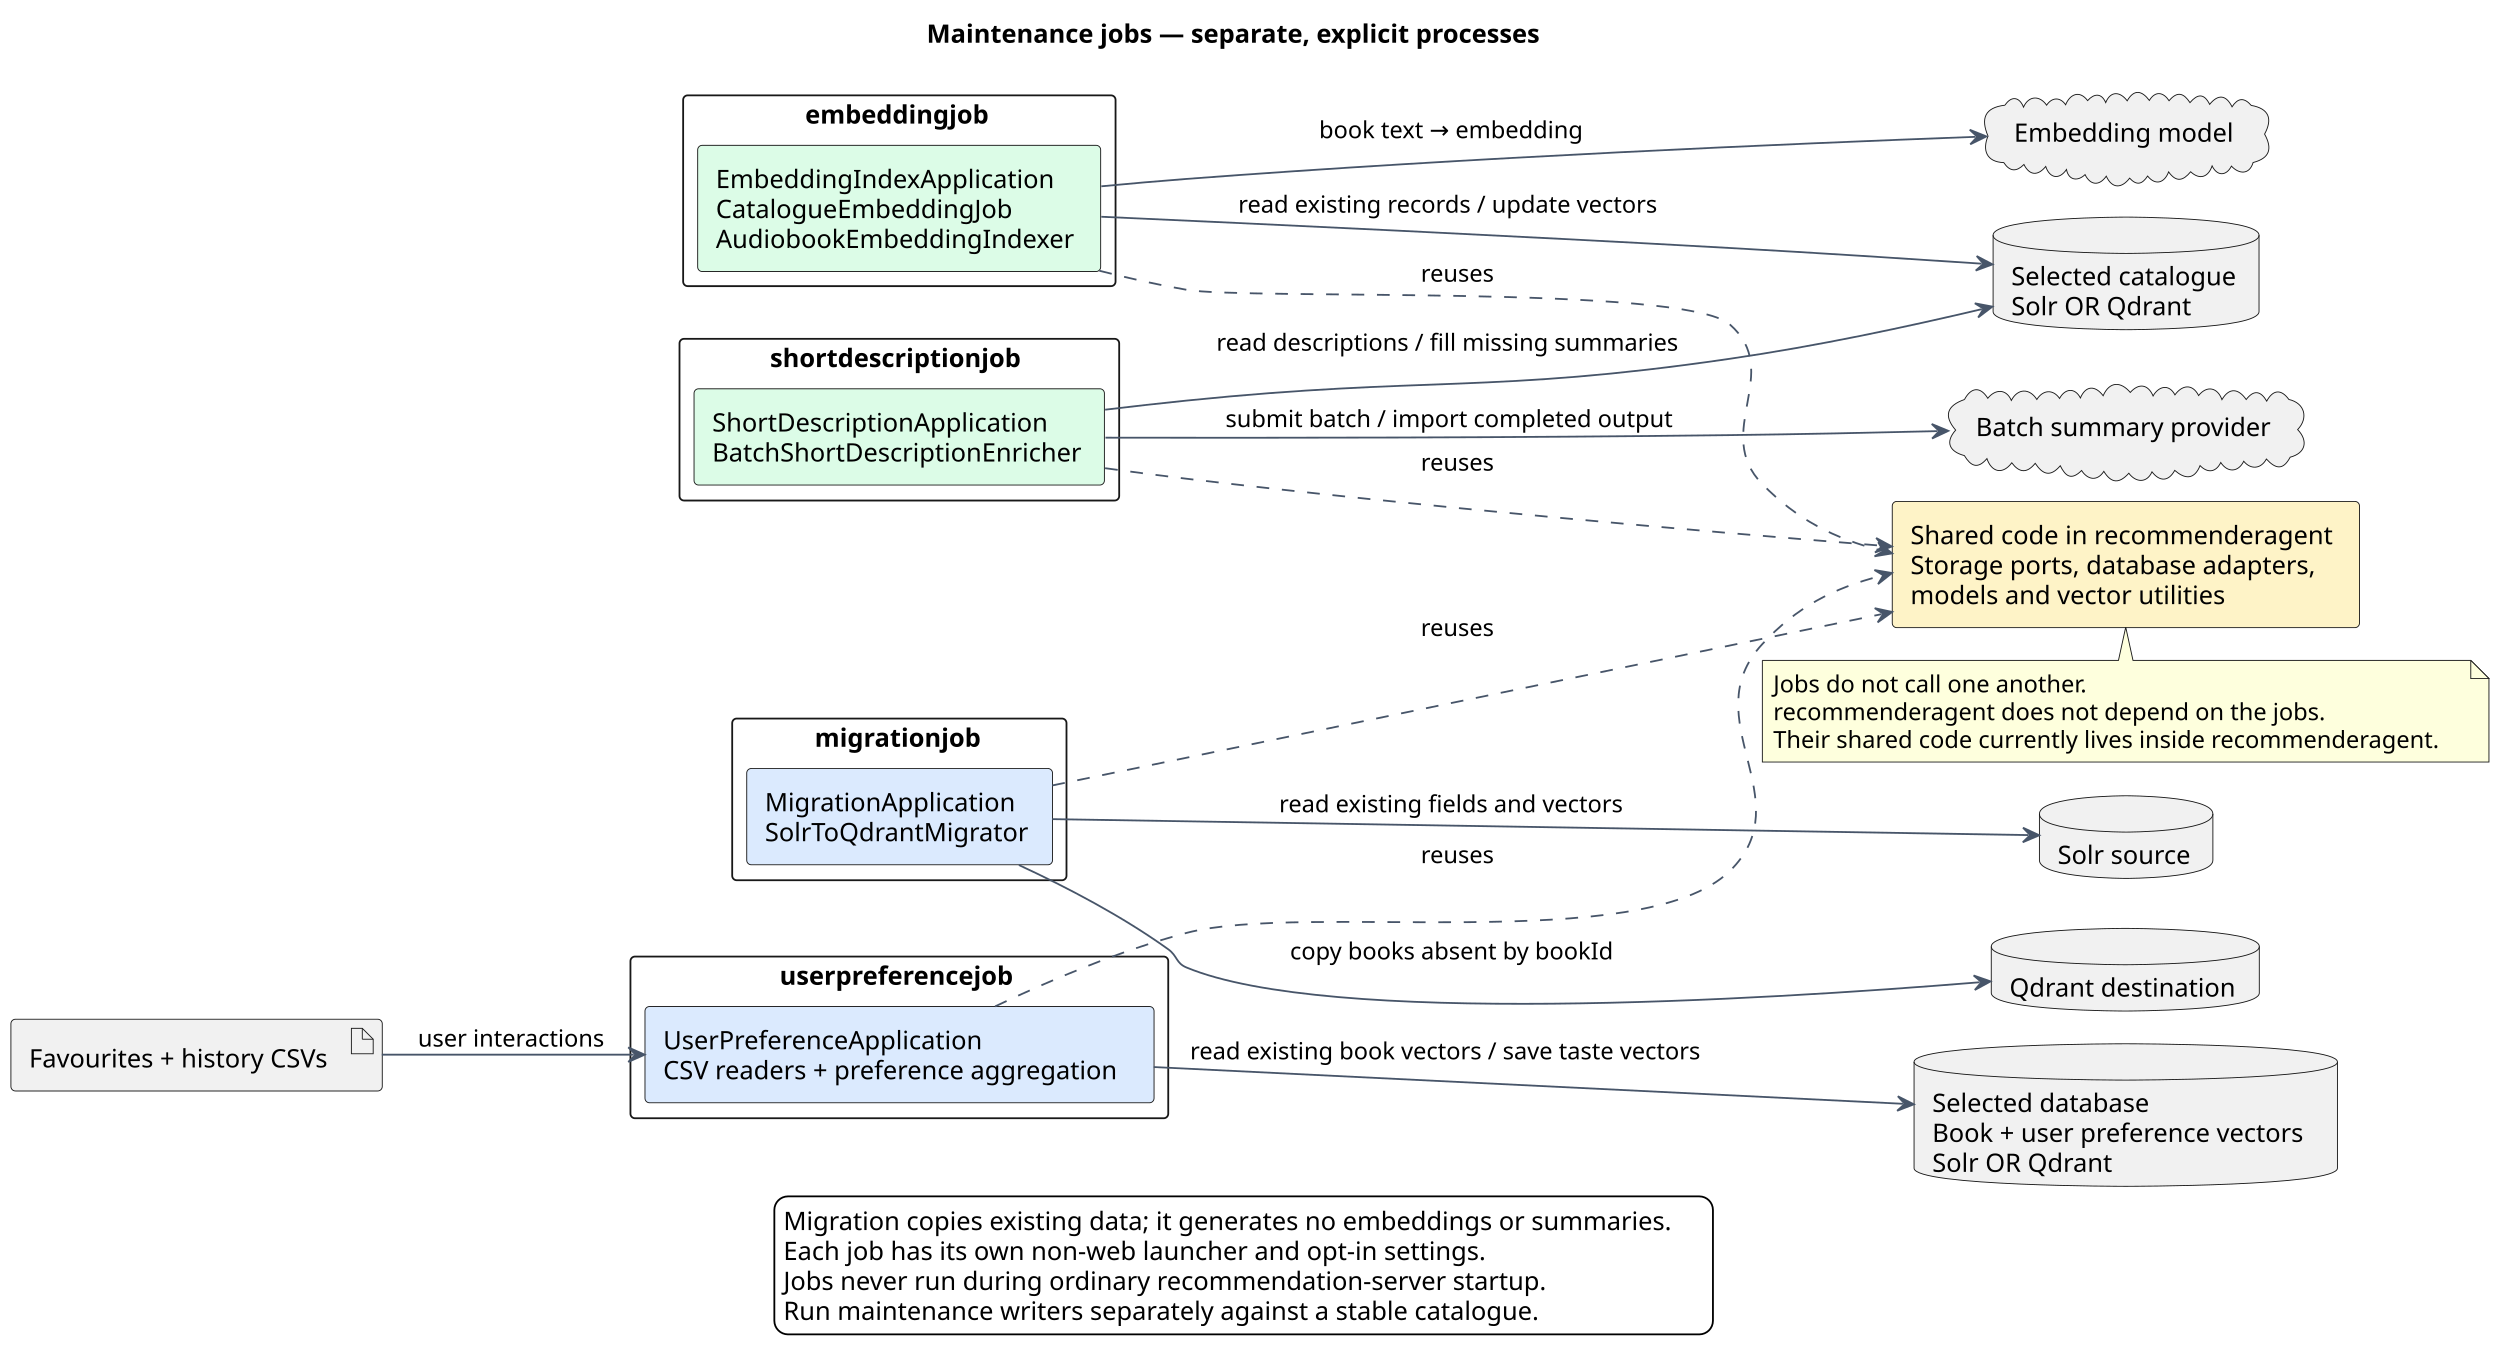
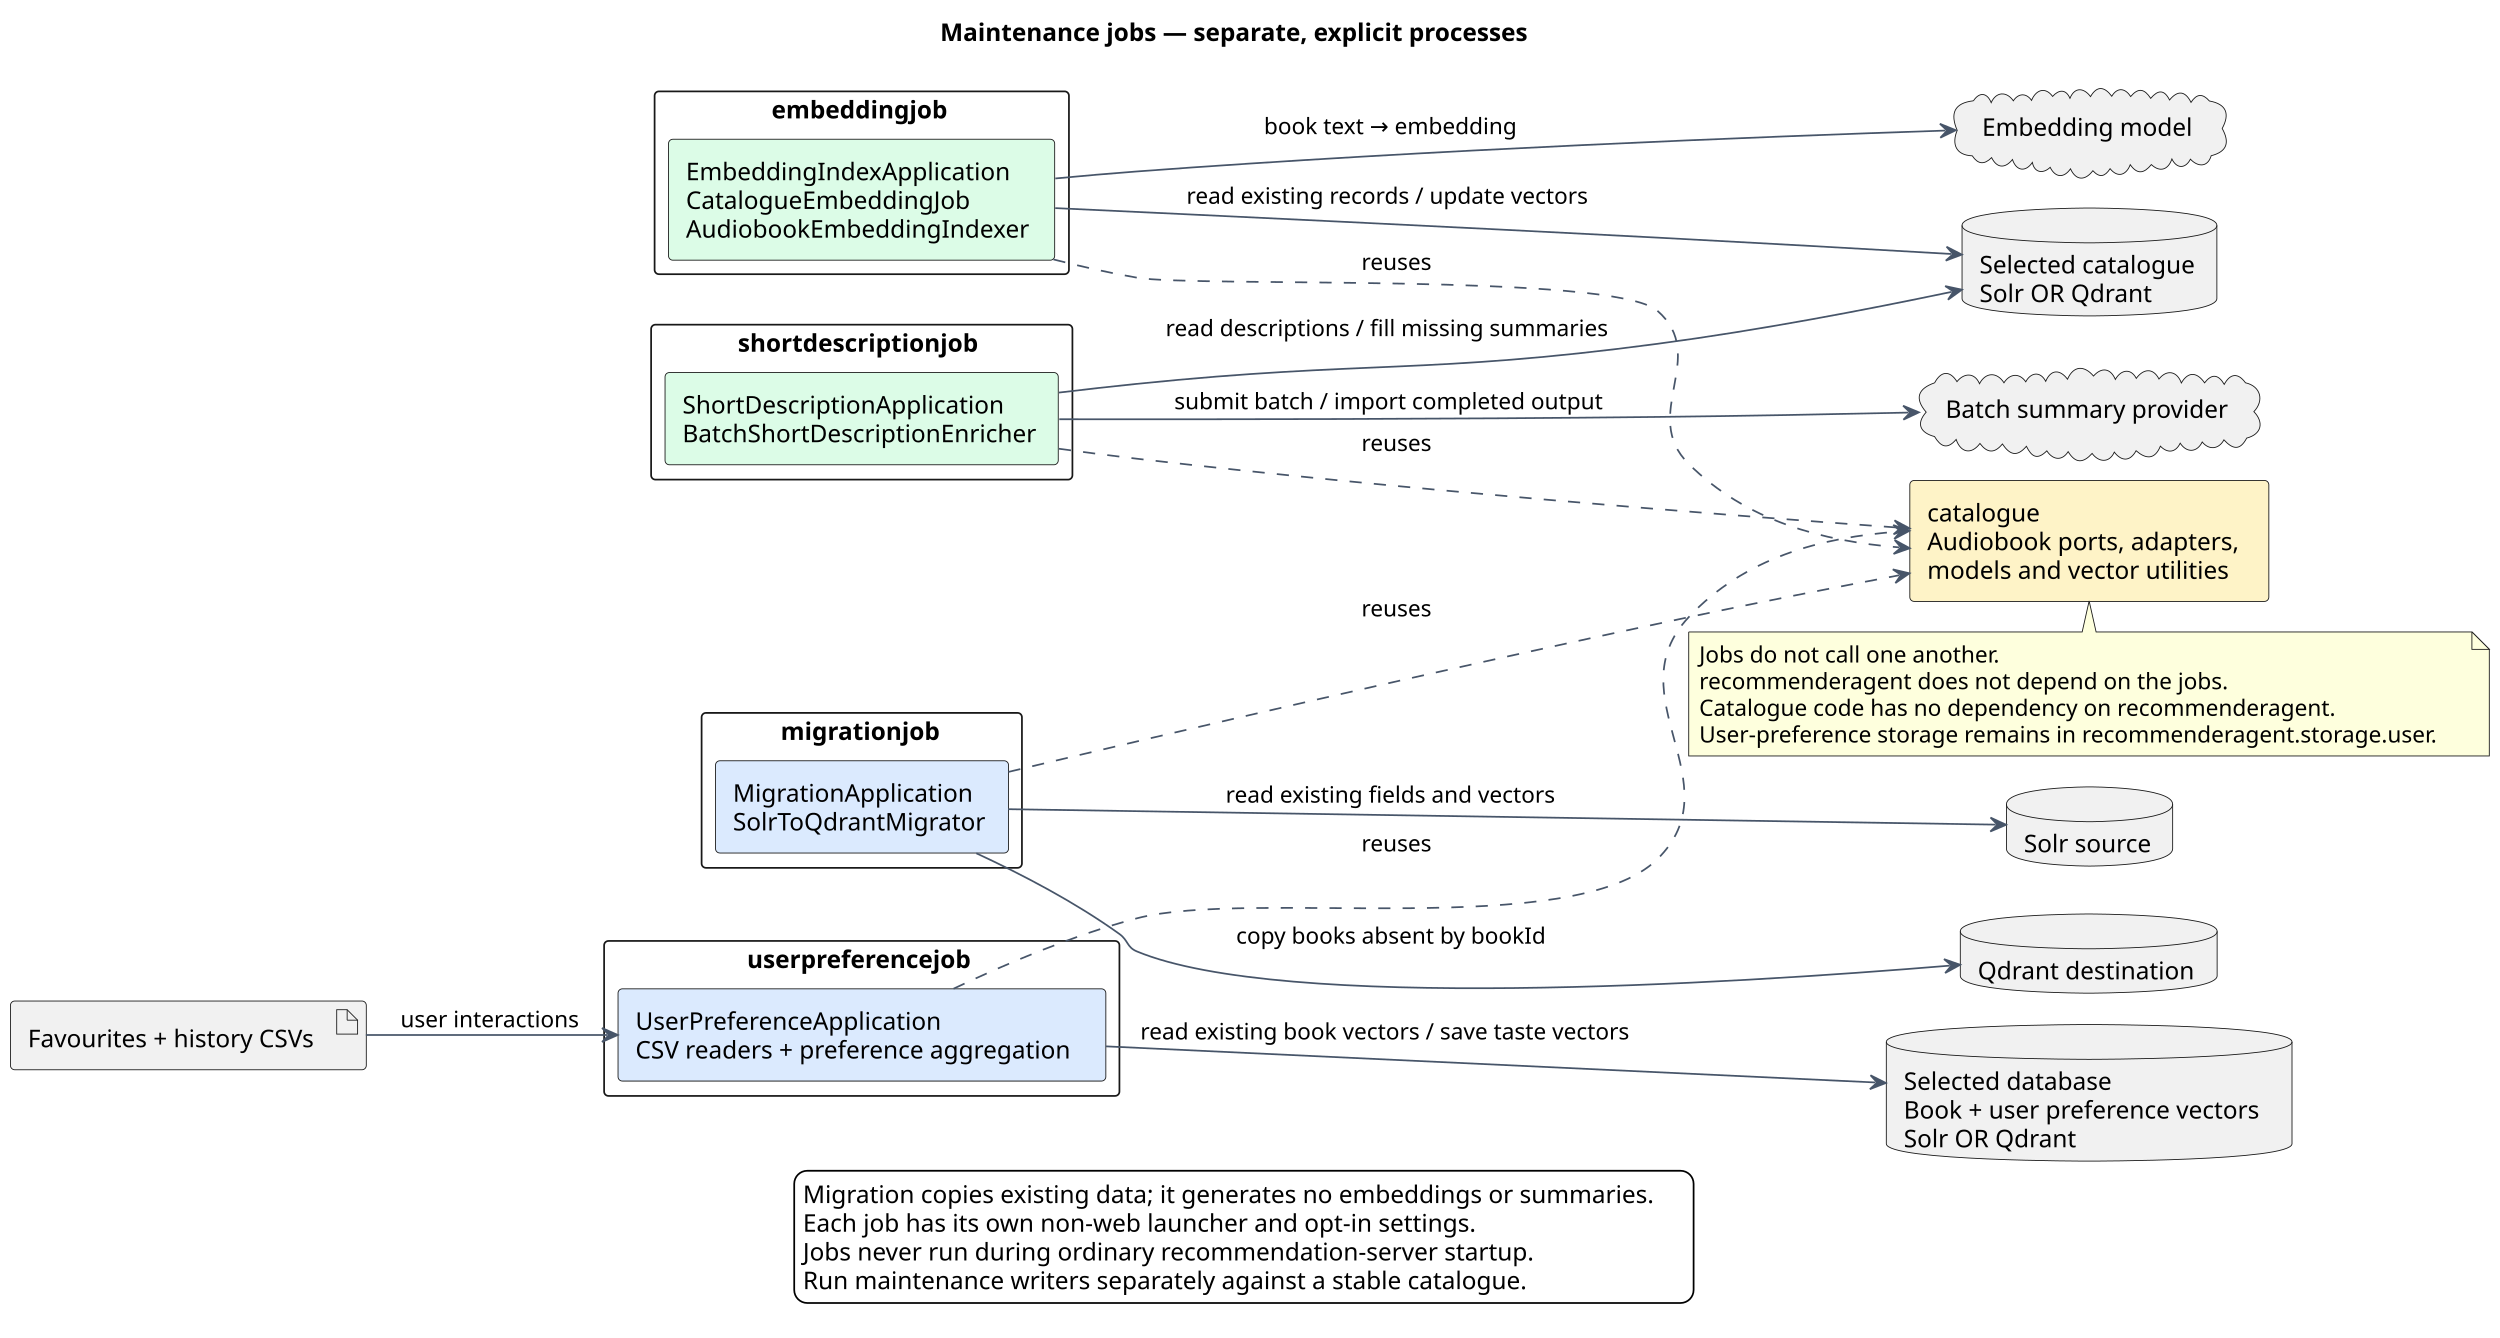
- <svg xmlns="http://www.w3.org/2000/svg" contentStyleType="text/css" data-diagram-type="DESCRIPTION" height="754px" preserveAspectRatio="none" style="width:1376px;height:754px;background:#FFFFFF;" version="1.1" viewBox="0 0 1376 754" width="1376px" zoomAndPan="magnify">
+ <svg xmlns="http://www.w3.org/2000/svg" contentStyleType="text/css" data-diagram-type="DESCRIPTION" height="768px" preserveAspectRatio="none" style="width:1436px;height:768px;background:#FFFFFF;" version="1.1" viewBox="0 0 1436 768" width="1436px" zoomAndPan="magnify">
  <defs />
  <g>
-     <text fill="#000000" font-family="sans-serif" font-size="14" font-weight="bold" lengthAdjust="spacing" textLength="348.981" x="510.009" y="23.535">Maintenance jobs — separate, explicit processes</text>
+     <text fill="#000000" font-family="sans-serif" font-size="14" font-weight="bold" lengthAdjust="spacing" textLength="348.981" x="540.009" y="23.535">Maintenance jobs — separate, explicit processes</text>
    <g class="cluster" data-entity="embeddingjob" data-source-line="11" data-uid="ent0002" id="cluster_embeddingjob">
      <rect fill="none" height="105" rx="2.5" ry="2.5" style="stroke:#181818;stroke-width:1;" width="238" x="376" y="52.488" />
      <text fill="#000000" font-family="sans-serif" font-size="14" font-weight="bold" lengthAdjust="spacing" textLength="103.674" x="443.163" y="68.023">embeddingjob</text>
    </g>
    <g class="cluster" data-entity="shortdescriptionjob" data-source-line="14" data-uid="ent0004" id="cluster_shortdescriptionjob">
      <rect fill="none" height="89" rx="2.5" ry="2.5" style="stroke:#181818;stroke-width:1;" width="242" x="374" y="186.488" />
      <text fill="#000000" font-family="sans-serif" font-size="14" font-weight="bold" lengthAdjust="spacing" textLength="142.372" x="423.814" y="202.023">shortdescriptionjob</text>
    </g>
    <g class="cluster" data-entity="migrationjob" data-source-line="17" data-uid="ent0006" id="cluster_migrationjob">
-       <rect fill="none" height="89" rx="2.5" ry="2.5" style="stroke:#181818;stroke-width:1;" width="184" x="403" y="395.488" />
-       <text fill="#000000" font-family="sans-serif" font-size="14" font-weight="bold" lengthAdjust="spacing" textLength="93.201" x="448.399" y="411.023">migrationjob</text>
+       <rect fill="none" height="89" rx="2.5" ry="2.5" style="stroke:#181818;stroke-width:1;" width="184" x="403" y="409.488" />
+       <text fill="#000000" font-family="sans-serif" font-size="14" font-weight="bold" lengthAdjust="spacing" textLength="93.201" x="448.399" y="425.023">migrationjob</text>
    </g>
    <g class="cluster" data-entity="userpreferencejob" data-source-line="20" data-uid="ent0008" id="cluster_userpreferencejob">
-       <rect fill="none" height="89" rx="2.5" ry="2.5" style="stroke:#181818;stroke-width:1;" width="296" x="347" y="526.488" />
-       <text fill="#000000" font-family="sans-serif" font-size="14" font-weight="bold" lengthAdjust="spacing" textLength="131.824" x="429.088" y="542.023">userpreferencejob</text>
+       <rect fill="none" height="89" rx="2.5" ry="2.5" style="stroke:#181818;stroke-width:1;" width="296" x="347" y="540.488" />
+       <text fill="#000000" font-family="sans-serif" font-size="14" font-weight="bold" lengthAdjust="spacing" textLength="131.824" x="429.088" y="556.023">userpreferencejob</text>
    </g>
    <g class="entity" data-entity="Shared" data-source-line="23" data-uid="ent0010" id="entity_Shared">
-       <rect fill="#FEF3C7" height="69.465" rx="2.5" ry="2.5" style="stroke:#181818;stroke-width:0.5;" width="257.159" x="1041.5" y="275.988" />
-       <text fill="#000000" font-family="sans-serif" font-size="14" lengthAdjust="spacing" textLength="237.159" x="1051.5" y="299.523">Shared code in recommenderagent</text>
-       <text fill="#000000" font-family="sans-serif" font-size="14" lengthAdjust="spacing" textLength="229.004" x="1051.5" y="316.012">Storage ports, database adapters,</text>
-       <text fill="#000000" font-family="sans-serif" font-size="14" lengthAdjust="spacing" textLength="180.052" x="1051.5" y="332.5">models and vector utilities</text>
+       <rect fill="#FEF3C7" height="69.465" rx="2.5" ry="2.5" style="stroke:#181818;stroke-width:0.5;" width="206.218" x="1097" y="275.988" />
+       <text fill="#000000" font-family="sans-serif" font-size="14" lengthAdjust="spacing" textLength="65.734" x="1107" y="299.523">catalogue</text>
+       <text fill="#000000" font-family="sans-serif" font-size="14" lengthAdjust="spacing" textLength="186.218" x="1107" y="316.012">Audiobook ports, adapters,</text>
+       <text fill="#000000" font-family="sans-serif" font-size="14" lengthAdjust="spacing" textLength="180.052" x="1107" y="332.5">models and vector utilities</text>
    </g>
    <g class="entity" data-entity="Catalogue" data-source-line="24" data-uid="ent0011" id="entity_Catalogue">
-       <path d="M1097,129.488 C1097,119.488 1170.185,119.488 1170.185,119.488 C1170.185,119.488 1243.369,119.488 1243.369,129.488 L1243.369,171.465 C1243.369,181.465 1170.185,181.465 1170.185,181.465 C1170.185,181.465 1097,181.465 1097,171.465 L1097,129.488" fill="#F1F1F1" style="stroke:#181818;stroke-width:0.5;" />
-       <path d="M1097,129.488 C1097,139.488 1170.185,139.488 1170.185,139.488 C1170.185,139.488 1243.369,139.488 1243.369,129.488" fill="none" style="stroke:#181818;stroke-width:0.5;" />
-       <text fill="#000000" font-family="sans-serif" font-size="14" lengthAdjust="spacing" textLength="126.369" x="1107" y="157.023">Selected catalogue</text>
-       <text fill="#000000" font-family="sans-serif" font-size="14" lengthAdjust="spacing" textLength="101.575" x="1107" y="173.512">Solr OR Qdrant</text>
+       <path d="M1127,129.488 C1127,119.488 1200.185,119.488 1200.185,119.488 C1200.185,119.488 1273.369,119.488 1273.369,129.488 L1273.369,171.465 C1273.369,181.465 1200.185,181.465 1200.185,181.465 C1200.185,181.465 1127,181.465 1127,171.465 L1127,129.488" fill="#F1F1F1" style="stroke:#181818;stroke-width:0.5;" />
+       <path d="M1127,129.488 C1127,139.488 1200.185,139.488 1200.185,139.488 C1200.185,139.488 1273.369,139.488 1273.369,129.488" fill="none" style="stroke:#181818;stroke-width:0.5;" />
+       <text fill="#000000" font-family="sans-serif" font-size="14" lengthAdjust="spacing" textLength="126.369" x="1137" y="157.023">Selected catalogue</text>
+       <text fill="#000000" font-family="sans-serif" font-size="14" lengthAdjust="spacing" textLength="101.575" x="1137" y="173.512">Solr OR Qdrant</text>
    </g>
    <g class="entity" data-entity="SolrSource" data-source-line="25" data-uid="ent0012" id="entity_SolrSource">
-       <path d="M1122.5,447.988 C1122.5,437.988 1170.234,437.988 1170.234,437.988 C1170.234,437.988 1217.969,437.988 1217.969,447.988 L1217.969,473.477 C1217.969,483.477 1170.234,483.477 1170.234,483.477 C1170.234,483.477 1122.5,483.477 1122.5,473.477 L1122.5,447.988" fill="#F1F1F1" style="stroke:#181818;stroke-width:0.5;" />
-       <path d="M1122.5,447.988 C1122.5,457.988 1170.234,457.988 1170.234,457.988 C1170.234,457.988 1217.969,457.988 1217.969,447.988" fill="none" style="stroke:#181818;stroke-width:0.5;" />
-       <text fill="#000000" font-family="sans-serif" font-size="14" lengthAdjust="spacing" textLength="75.469" x="1132.5" y="475.523">Solr source</text>
+       <path d="M1152.5,461.988 C1152.5,451.988 1200.234,451.988 1200.234,451.988 C1200.234,451.988 1247.969,451.988 1247.969,461.988 L1247.969,487.477 C1247.969,497.477 1200.234,497.477 1200.234,497.477 C1200.234,497.477 1152.5,497.477 1152.5,487.477 L1152.5,461.988" fill="#F1F1F1" style="stroke:#181818;stroke-width:0.5;" />
+       <path d="M1152.5,461.988 C1152.5,471.988 1200.234,471.988 1200.234,471.988 C1200.234,471.988 1247.969,471.988 1247.969,461.988" fill="none" style="stroke:#181818;stroke-width:0.5;" />
+       <text fill="#000000" font-family="sans-serif" font-size="14" lengthAdjust="spacing" textLength="75.469" x="1162.5" y="489.523">Solr source</text>
    </g>
    <g class="entity" data-entity="QdrantTarget" data-source-line="26" data-uid="ent0013" id="entity_QdrantTarget">
-       <path d="M1096,520.988 C1096,510.988 1169.762,510.988 1169.762,510.988 C1169.762,510.988 1243.524,510.988 1243.524,520.988 L1243.524,546.477 C1243.524,556.477 1169.762,556.477 1169.762,556.477 C1169.762,556.477 1096,556.477 1096,546.477 L1096,520.988" fill="#F1F1F1" style="stroke:#181818;stroke-width:0.5;" />
-       <path d="M1096,520.988 C1096,530.988 1169.762,530.988 1169.762,530.988 C1169.762,530.988 1243.524,530.988 1243.524,520.988" fill="none" style="stroke:#181818;stroke-width:0.5;" />
-       <text fill="#000000" font-family="sans-serif" font-size="14" lengthAdjust="spacing" textLength="127.524" x="1106" y="548.523">Qdrant destination</text>
+       <path d="M1126,534.988 C1126,524.988 1199.762,524.988 1199.762,524.988 C1199.762,524.988 1273.524,524.988 1273.524,534.988 L1273.524,560.477 C1273.524,570.477 1199.762,570.477 1199.762,570.477 C1199.762,570.477 1126,570.477 1126,560.477 L1126,534.988" fill="#F1F1F1" style="stroke:#181818;stroke-width:0.5;" />
+       <path d="M1126,534.988 C1126,544.988 1199.762,544.988 1199.762,544.988 C1199.762,544.988 1273.524,544.988 1273.524,534.988" fill="none" style="stroke:#181818;stroke-width:0.5;" />
+       <text fill="#000000" font-family="sans-serif" font-size="14" lengthAdjust="spacing" textLength="127.524" x="1136" y="562.523">Qdrant destination</text>
    </g>
    <g class="entity" data-entity="UserStore" data-source-line="27" data-uid="ent0014" id="entity_UserStore">
-       <path d="M1053.5,584.488 C1053.5,574.488 1170.014,574.488 1170.014,574.488 C1170.014,574.488 1286.528,574.488 1286.528,584.488 L1286.528,642.953 C1286.528,652.953 1170.014,652.953 1170.014,652.953 C1170.014,652.953 1053.5,652.953 1053.5,642.953 L1053.5,584.488" fill="#F1F1F1" style="stroke:#181818;stroke-width:0.5;" />
-       <path d="M1053.5,584.488 C1053.5,594.488 1170.014,594.488 1170.014,594.488 C1170.014,594.488 1286.528,594.488 1286.528,584.488" fill="none" style="stroke:#181818;stroke-width:0.5;" />
-       <text fill="#000000" font-family="sans-serif" font-size="14" lengthAdjust="spacing" textLength="121.625" x="1063.5" y="612.023">Selected database</text>
-       <text fill="#000000" font-family="sans-serif" font-size="14" lengthAdjust="spacing" textLength="213.028" x="1063.5" y="628.512">Book + user preference vectors</text>
-       <text fill="#000000" font-family="sans-serif" font-size="14" lengthAdjust="spacing" textLength="101.575" x="1063.5" y="645">Solr OR Qdrant</text>
+       <path d="M1083.5,598.488 C1083.5,588.488 1200.014,588.488 1200.014,588.488 C1200.014,588.488 1316.528,588.488 1316.528,598.488 L1316.528,656.953 C1316.528,666.953 1200.014,666.953 1200.014,666.953 C1200.014,666.953 1083.5,666.953 1083.5,656.953 L1083.5,598.488" fill="#F1F1F1" style="stroke:#181818;stroke-width:0.5;" />
+       <path d="M1083.5,598.488 C1083.5,608.488 1200.014,608.488 1200.014,608.488 C1200.014,608.488 1316.528,608.488 1316.528,598.488" fill="none" style="stroke:#181818;stroke-width:0.5;" />
+       <text fill="#000000" font-family="sans-serif" font-size="14" lengthAdjust="spacing" textLength="121.625" x="1093.5" y="626.023">Selected database</text>
+       <text fill="#000000" font-family="sans-serif" font-size="14" lengthAdjust="spacing" textLength="213.028" x="1093.5" y="642.512">Book + user preference vectors</text>
+       <text fill="#000000" font-family="sans-serif" font-size="14" lengthAdjust="spacing" textLength="101.575" x="1093.5" y="659">Solr OR Qdrant</text>
    </g>
    <g class="entity" data-entity="CSV" data-source-line="28" data-uid="ent0015" id="entity_CSV">
-       <rect fill="#F1F1F1" height="39.488" rx="2.5" ry="2.5" style="stroke:#181818;stroke-width:0.5;" width="204.405" x="6" y="560.988" />
-       <polygon fill="#F1F1F1" points="193.405,565.988,193.405,579.988,205.405,579.988,205.405,571.988,199.405,565.988,193.405,565.988" style="stroke:#181818;stroke-width:0.5;" />
-       <line style="stroke:#181818;stroke-width:0.5;" x1="199.405" x2="199.405" y1="565.988" y2="571.988" />
-       <line style="stroke:#181818;stroke-width:0.5;" x1="205.405" x2="199.405" y1="571.988" y2="571.988" />
-       <text fill="#000000" font-family="sans-serif" font-size="14" lengthAdjust="spacing" textLength="174.405" x="16" y="587.523">Favourites + history CSVs</text>
+       <rect fill="#F1F1F1" height="39.488" rx="2.5" ry="2.5" style="stroke:#181818;stroke-width:0.5;" width="204.405" x="6" y="574.988" />
+       <polygon fill="#F1F1F1" points="193.405,579.988,193.405,593.988,205.405,593.988,205.405,585.988,199.405,579.988,193.405,579.988" style="stroke:#181818;stroke-width:0.5;" />
+       <line style="stroke:#181818;stroke-width:0.5;" x1="199.405" x2="199.405" y1="579.988" y2="585.988" />
+       <line style="stroke:#181818;stroke-width:0.5;" x1="205.405" x2="199.405" y1="585.988" y2="585.988" />
+       <text fill="#000000" font-family="sans-serif" font-size="14" lengthAdjust="spacing" textLength="174.405" x="16" y="601.523">Favourites + history CSVs</text>
    </g>
    <g class="entity" data-entity="EmbeddingModel" data-source-line="29" data-uid="ent0016" id="entity_EmbeddingModel">
-       <path d="M1103.548,57.894 C1107.003,52.66 1111.415,53.195 1113.739,58.943 C1116.588,52.569 1122.627,52.368 1126.46,57.89 C1129.372,53.528 1133.813,53.237 1136.924,57.653 C1139.23,51.956 1144.511,49.371 1149.025,55.366 C1152.464,51.534 1156.568,50.917 1158.984,56.454 C1161.759,49.713 1167.053,50.458 1170.797,55.48 C1174.662,48.851 1178.927,49.867 1182.999,55.27 C1186.298,49.879 1190.71,50.636 1193.86,55.429 C1198.365,50.097 1201.836,51.109 1205.364,56.479 C1209.483,51.668 1213.045,51.18 1216.194,57.429 C1220.856,51.721 1225.214,52.133 1228.514,58.786 C1231.755,53.816 1235.142,53.527 1239.079,58.009 C1248.856,59.766 1250.988,65.38 1246.425,73.805 C1250.793,81.718 1249.403,87.046 1240.118,89.457 C1237.972,96.477 1232.212,95.772 1228.183,91.437 C1225.294,97.031 1220.314,97.031 1217.542,91.326 C1215.436,97.463 1210.795,99.244 1205.735,94.545 C1201.597,99.59 1197.806,100.505 1193.606,94.615 C1191.381,100.508 1186.53,102.428 1182.042,96.908 C1179.082,101.4 1176.133,102.369 1172.14,98.07 C1167.794,103.781 1162.543,104.042 1159.286,96.975 C1155.47,102.468 1150.579,102.105 1147.611,96.114 C1143.709,99.908 1138.573,99.427 1137.395,93.308 C1133.403,99.119 1128.145,98.192 1125.963,91.635 C1121.765,96.808 1117.137,96.837 1113.978,90.548 C1109.775,94.724 1106.213,94.488 1102.872,89.503 C1093.414,89.165 1090.966,82.765 1094.198,74.893 C1090.105,65.18 1092.364,59.203 1103.548,57.894" fill="#F1F1F1" style="stroke:#181818;stroke-width:0.5;" />
-       <text fill="#000000" font-family="sans-serif" font-size="14" lengthAdjust="spacing" textLength="123.115" x="1108.5" y="78.023">Embedding model</text>
+       <path d="M1133.548,57.894 C1137.003,52.66 1141.415,53.195 1143.739,58.943 C1146.588,52.569 1152.627,52.368 1156.46,57.89 C1159.372,53.528 1163.813,53.237 1166.924,57.653 C1169.23,51.956 1174.511,49.371 1179.025,55.366 C1182.464,51.534 1186.568,50.917 1188.984,56.454 C1191.759,49.713 1197.053,50.458 1200.797,55.48 C1204.662,48.851 1208.927,49.867 1212.999,55.27 C1216.298,49.879 1220.71,50.636 1223.86,55.429 C1228.365,50.097 1231.836,51.109 1235.364,56.479 C1239.483,51.668 1243.045,51.18 1246.194,57.429 C1250.856,51.721 1255.214,52.133 1258.514,58.786 C1261.755,53.816 1265.142,53.527 1269.079,58.009 C1278.856,59.766 1280.988,65.38 1276.425,73.805 C1280.793,81.718 1279.403,87.046 1270.118,89.457 C1267.972,96.477 1262.212,95.772 1258.183,91.437 C1255.294,97.031 1250.314,97.031 1247.542,91.326 C1245.436,97.463 1240.795,99.244 1235.735,94.545 C1231.597,99.59 1227.806,100.505 1223.606,94.615 C1221.381,100.508 1216.53,102.428 1212.042,96.908 C1209.082,101.4 1206.133,102.369 1202.14,98.07 C1197.794,103.781 1192.543,104.042 1189.286,96.975 C1185.47,102.468 1180.579,102.105 1177.611,96.114 C1173.709,99.908 1168.573,99.427 1167.395,93.308 C1163.403,99.119 1158.145,98.192 1155.963,91.635 C1151.765,96.808 1147.137,96.837 1143.978,90.548 C1139.775,94.724 1136.213,94.488 1132.872,89.503 C1123.414,89.165 1120.966,82.765 1124.198,74.893 C1120.105,65.18 1122.364,59.203 1133.548,57.894" fill="#F1F1F1" style="stroke:#181818;stroke-width:0.5;" />
+       <text fill="#000000" font-family="sans-serif" font-size="14" lengthAdjust="spacing" textLength="123.115" x="1138.5" y="78.023">Embedding model</text>
    </g>
    <g class="entity" data-entity="SummaryModel" data-source-line="30" data-uid="ent0017" id="entity_SummaryModel">
-       <path d="M1081.244,219.9 C1084.794,213.249 1089.818,212.406 1094.088,219.213 C1098.037,214.227 1104.139,213.729 1107.032,220.386 C1110.584,213.662 1117.054,213.572 1121.086,219.868 C1124.335,214.66 1129.854,213.95 1133.592,219.289 C1136.469,213.902 1141.915,213.036 1145.058,219.022 C1148.075,211.957 1153.323,212.136 1157.57,217.814 C1161.085,209.833 1167.258,209.822 1172.502,215.989 C1177.152,210.779 1182.237,211.369 1185.063,217.935 C1187.929,212.78 1193.636,210.907 1197.089,217.324 C1200.952,211.983 1206.603,210.88 1210.118,217.697 C1214.706,211.961 1220.553,213.259 1222.957,219.954 C1227.08,212.994 1232.123,213.906 1236.306,219.892 C1240.531,214.433 1244.245,215.089 1247.607,220.768 C1251.014,214.496 1255.49,213.931 1259.799,219.869 C1268.618,221.848 1270.669,230.137 1264.624,236.444 C1270.548,242.596 1269.105,249.414 1260.512,251.639 C1256.54,259.143 1252.392,258.015 1247.421,252.655 C1244.495,258.099 1238.889,258.695 1234.954,253.882 C1231.902,260.062 1226.01,260.213 1222.311,254.575 C1219.624,260.056 1215.064,260.515 1210.922,256.28 C1207.734,264.189 1202.567,263.777 1196.972,258.908 C1193.512,265.195 1188.669,265.151 1184.46,259.708 C1181.499,266.265 1175.36,265.445 1171.715,260.465 C1166.544,266.167 1162.187,266.311 1157.947,259.445 C1154.233,265.166 1148.991,264.036 1145.7,258.966 C1140.167,264.503 1136.939,262.346 1133.968,256.358 C1128.492,262.73 1124.432,261.298 1120.179,255.025 C1115.684,260.55 1111.52,260.373 1107.275,254.737 C1102.298,261.407 1096.171,259.991 1093.607,252.421 C1088.469,258.472 1084.736,256.579 1081.187,250.759 C1073.278,248.651 1070.27,243.636 1076.395,236.733 C1069.484,228.705 1071.782,223.212 1081.244,219.9" fill="#F1F1F1" style="stroke:#181818;stroke-width:0.5;" />
-       <text fill="#000000" font-family="sans-serif" font-size="14" lengthAdjust="spacing" textLength="165.252" x="1087.5" y="240.023">Batch summary provider</text>
+       <path d="M1111.244,219.9 C1114.794,213.249 1119.818,212.406 1124.088,219.213 C1128.037,214.227 1134.139,213.729 1137.032,220.386 C1140.584,213.662 1147.054,213.572 1151.086,219.868 C1154.335,214.66 1159.854,213.95 1163.592,219.289 C1166.469,213.902 1171.915,213.036 1175.058,219.022 C1178.075,211.957 1183.323,212.136 1187.57,217.814 C1191.085,209.833 1197.258,209.822 1202.502,215.989 C1207.152,210.779 1212.237,211.369 1215.063,217.935 C1217.929,212.78 1223.636,210.907 1227.089,217.324 C1230.952,211.983 1236.603,210.88 1240.118,217.697 C1244.706,211.961 1250.553,213.259 1252.957,219.954 C1257.08,212.994 1262.123,213.906 1266.306,219.892 C1270.531,214.433 1274.245,215.089 1277.607,220.768 C1281.014,214.496 1285.49,213.931 1289.799,219.869 C1298.618,221.848 1300.669,230.137 1294.624,236.444 C1300.548,242.596 1299.105,249.414 1290.512,251.639 C1286.54,259.143 1282.392,258.015 1277.421,252.655 C1274.495,258.099 1268.889,258.695 1264.954,253.882 C1261.902,260.062 1256.01,260.213 1252.311,254.575 C1249.624,260.056 1245.064,260.515 1240.922,256.28 C1237.734,264.189 1232.567,263.777 1226.972,258.908 C1223.512,265.195 1218.669,265.151 1214.46,259.708 C1211.499,266.265 1205.36,265.445 1201.715,260.465 C1196.544,266.167 1192.187,266.311 1187.947,259.445 C1184.233,265.166 1178.991,264.036 1175.7,258.966 C1170.167,264.503 1166.939,262.346 1163.968,256.358 C1158.492,262.73 1154.432,261.298 1150.179,255.025 C1145.684,260.55 1141.52,260.373 1137.275,254.737 C1132.298,261.407 1126.171,259.991 1123.607,252.421 C1118.469,258.472 1114.736,256.579 1111.187,250.759 C1103.278,248.651 1100.27,243.636 1106.395,236.733 C1099.484,228.705 1101.782,223.212 1111.244,219.9" fill="#F1F1F1" style="stroke:#181818;stroke-width:0.5;" />
+       <text fill="#000000" font-family="sans-serif" font-size="14" lengthAdjust="spacing" textLength="165.252" x="1117.5" y="240.023">Batch summary provider</text>
    </g>
    <g class="entity" data-entity="GMN30" data-source-line="47" data-uid="ent0031" id="entity_GMN30">
-       <path d="M970,363.488 L970,419.42 A0,0 0 0 0 970,419.42 L1369.917,419.42 A0,0 0 0 0 1369.917,419.42 L1369.917,373.488 L1359.917,363.488 L1174,363.488 L1170,345.164 L1166,363.488 L970,363.488 A0,0 0 0 0 970,363.488" fill="#FEFFDD" style="stroke:#181818;stroke-width:0.5;" />
-       <path d="M1359.917,363.488 L1359.917,373.488 L1369.917,373.488 L1359.917,363.488" fill="#FEFFDD" style="stroke:#181818;stroke-width:0.5;" />
-       <text fill="#000000" font-family="sans-serif" font-size="13" lengthAdjust="spacing" textLength="181.975" x="976" y="381.057">Jobs do not call one another.</text>
-       <text fill="#000000" font-family="sans-serif" font-size="13" lengthAdjust="spacing" textLength="312.812" x="976" y="396.367">recommenderagent does not depend on the jobs.</text>
-       <text fill="#000000" font-family="sans-serif" font-size="13" lengthAdjust="spacing" textLength="378.917" x="976" y="411.678">Their shared code currently lives inside recommenderagent.</text>
+       <path d="M970,362.988 L970,434.231 A0,0 0 0 0 970,434.231 L1429.858,434.231 A0,0 0 0 0 1429.858,434.231 L1429.858,372.988 L1419.858,362.988 L1204,362.988 L1200,345.185 L1196,362.988 L970,362.988 A0,0 0 0 0 970,362.988" fill="#FEFFDD" style="stroke:#181818;stroke-width:0.5;" />
+       <path d="M1419.858,362.988 L1419.858,372.988 L1429.858,372.988 L1419.858,362.988" fill="#FEFFDD" style="stroke:#181818;stroke-width:0.5;" />
+       <text fill="#000000" font-family="sans-serif" font-size="13" lengthAdjust="spacing" textLength="181.975" x="976" y="380.557">Jobs do not call one another.</text>
+       <text fill="#000000" font-family="sans-serif" font-size="13" lengthAdjust="spacing" textLength="312.812" x="976" y="395.867">recommenderagent does not depend on the jobs.</text>
+       <text fill="#000000" font-family="sans-serif" font-size="13" lengthAdjust="spacing" textLength="375.07" x="976" y="411.178">Catalogue code has no dependency on recommenderagent.</text>
+       <text fill="#000000" font-family="sans-serif" font-size="13" lengthAdjust="spacing" textLength="438.858" x="976" y="426.488">User-preference storage remains in recommenderagent.storage.user.</text>
    </g>
    <g class="entity" data-entity="Embedding" data-source-line="12" data-uid="ent0003" id="entity_Embedding">
      <rect fill="#DCFCE7" height="69.465" rx="2.5" ry="2.5" style="stroke:#181818;stroke-width:0.5;" width="221.804" x="384" y="79.988" />
      <text fill="#000000" font-family="sans-serif" font-size="14" lengthAdjust="spacing" textLength="191.126" x="394" y="103.523">EmbeddingIndexApplication</text>
      <text fill="#000000" font-family="sans-serif" font-size="14" lengthAdjust="spacing" textLength="166.373" x="394" y="120.012">CatalogueEmbeddingJob</text>
      <text fill="#000000" font-family="sans-serif" font-size="14" lengthAdjust="spacing" textLength="201.804" x="394" y="136.5">AudiobookEmbeddingIndexer</text>
    </g>
    <g class="entity" data-entity="Summary" data-source-line="15" data-uid="ent0005" id="entity_Summary">
      <rect fill="#DCFCE7" height="52.977" rx="2.5" ry="2.5" style="stroke:#181818;stroke-width:0.5;" width="225.864" x="382" y="213.988" />
      <text fill="#000000" font-family="sans-serif" font-size="14" lengthAdjust="spacing" textLength="190.394" x="392" y="237.523">ShortDescriptionApplication</text>
      <text fill="#000000" font-family="sans-serif" font-size="14" lengthAdjust="spacing" textLength="205.864" x="392" y="254.012">BatchShortDescriptionEnricher</text>
    </g>
    <g class="entity" data-entity="Migration" data-source-line="18" data-uid="ent0007" id="entity_Migration">
-       <rect fill="#DBEAFE" height="52.977" rx="2.5" ry="2.5" style="stroke:#181818;stroke-width:0.5;" width="168.299" x="411" y="422.988" />
-       <text fill="#000000" font-family="sans-serif" font-size="14" lengthAdjust="spacing" textLength="141.716" x="421" y="446.523">MigrationApplication</text>
-       <text fill="#000000" font-family="sans-serif" font-size="14" lengthAdjust="spacing" textLength="148.299" x="421" y="463.012">SolrToQdrantMigrator</text>
+       <rect fill="#DBEAFE" height="52.977" rx="2.5" ry="2.5" style="stroke:#181818;stroke-width:0.5;" width="168.299" x="411" y="436.988" />
+       <text fill="#000000" font-family="sans-serif" font-size="14" lengthAdjust="spacing" textLength="141.716" x="421" y="460.523">MigrationApplication</text>
+       <text fill="#000000" font-family="sans-serif" font-size="14" lengthAdjust="spacing" textLength="148.299" x="421" y="477.012">SolrToQdrantMigrator</text>
    </g>
    <g class="entity" data-entity="Preferences" data-source-line="21" data-uid="ent0009" id="entity_Preferences">
-       <rect fill="#DBEAFE" height="52.977" rx="2.5" ry="2.5" style="stroke:#181818;stroke-width:0.5;" width="280.19" x="355" y="553.988" />
-       <text fill="#000000" font-family="sans-serif" font-size="14" lengthAdjust="spacing" textLength="178.616" x="365" y="577.523">UserPreferenceApplication</text>
-       <text fill="#000000" font-family="sans-serif" font-size="14" lengthAdjust="spacing" textLength="260.19" x="365" y="594.012">CSV readers + preference aggregation</text>
+       <rect fill="#DBEAFE" height="52.977" rx="2.5" ry="2.5" style="stroke:#181818;stroke-width:0.5;" width="280.19" x="355" y="567.988" />
+       <text fill="#000000" font-family="sans-serif" font-size="14" lengthAdjust="spacing" textLength="178.616" x="365" y="591.523">UserPreferenceApplication</text>
+       <text fill="#000000" font-family="sans-serif" font-size="14" lengthAdjust="spacing" textLength="260.19" x="365" y="608.012">CSV readers + preference aggregation</text>
    </g>
    <g class="link" data-entity-1="Embedding" data-entity-2="Shared" data-uid="lnk18" id="link_Embedding_Shared">
-       <polygon fill="#475569" points="1041.47,304.582,1033.76,298.453,1036.63,303.328,1031.754,306.197,1041.47,304.582" style="stroke:#475569;stroke-width:1;" />
-       <path d="M605.1,149.014 C621.04,153.106 637.354,156.782 653,159.488 C685.802,165.163 926.891,156.632 952,178.488 C982.111,204.699 941.996,238.037 970,266.488 C989.174,285.968 1009.088,296.194 1035.661,303.077" fill="none" style="stroke:#475569;stroke-width:1;stroke-dasharray:7.0,7.0;" />
+       <polygon fill="#475569" points="1096.965,314.906,1088.311,310.204,1091.98,314.509,1087.675,318.179,1096.965,314.906" style="stroke:#475569;stroke-width:1;" />
+       <path d="M605.1,149.014 C621.04,153.106 637.354,156.782 653,159.488 C685.802,165.163 926.891,156.632 952,178.488 C982.111,204.699 941.604,238.429 970,266.488 C1003.044,299.141 1046.495,310.885 1090.984,314.43" fill="none" style="stroke:#475569;stroke-width:1;stroke-dasharray:7.0,7.0;" />
      <text fill="#000000" font-family="sans-serif" font-size="13" lengthAdjust="spacing" textLength="41.127" x="782" y="155.057">reuses</text>
    </g>
    <g class="link" data-entity-1="Summary" data-entity-2="Shared" data-uid="lnk19" id="link_Summary_Shared">
-       <polygon fill="#475569" points="1041.3,300.809,1032.649,296.101,1036.316,300.409,1032.009,304.076,1041.3,300.809" style="stroke:#475569;stroke-width:1;" />
-       <path d="M608.248,257.692 C623.277,259.773 638.501,261.767 653,263.488 C785.092,279.168 930.772,291.935 1035.319,300.329" fill="none" style="stroke:#475569;stroke-width:1;stroke-dasharray:7.0,7.0;" />
+       <polygon fill="#475569" points="1096.929,303.527,1088.24,298.891,1091.942,303.168,1087.665,306.87,1096.929,303.527" style="stroke:#475569;stroke-width:1;" />
+       <path d="M608.24,257.76 C623.27,259.83 638.497,261.803 653,263.488 C807.4,281.427 981.118,295.18 1090.945,303.096" fill="none" style="stroke:#475569;stroke-width:1;stroke-dasharray:7.0,7.0;" />
      <text fill="#000000" font-family="sans-serif" font-size="13" lengthAdjust="spacing" textLength="41.127" x="782" y="259.057">reuses</text>
    </g>
    <g class="link" data-entity-1="Migration" data-entity-2="Shared" data-uid="lnk20" id="link_Migration_Shared">
-       <polygon fill="#475569" points="1041.472,336.828,1031.849,334.731,1036.575,337.839,1033.467,342.565,1041.472,336.828" style="stroke:#475569;stroke-width:1;" />
-       <path d="M579.198,432.305 C694.99,408.389 899.885,366.071 1035.596,338.041" fill="none" style="stroke:#475569;stroke-width:1;stroke-dasharray:7.0,7.0;" />
-       <text fill="#000000" font-family="sans-serif" font-size="13" lengthAdjust="spacing" textLength="41.127" x="782" y="350.057">reuses</text>
+       <polygon fill="#475569" points="1096.814,329.303,1087.227,327.049,1091.902,330.234,1088.716,334.909,1096.814,329.303" style="stroke:#475569;stroke-width:1;" />
+       <path d="M579.281,443.376 C673.785,420.777 832.643,383.467 970,354.488 C1011.395,345.755 1051.258,337.937 1090.919,330.42" fill="none" style="stroke:#475569;stroke-width:1;stroke-dasharray:7.0,7.0;" />
+       <text fill="#000000" font-family="sans-serif" font-size="13" lengthAdjust="spacing" textLength="41.127" x="782" y="354.057">reuses</text>
    </g>
    <g class="link" data-entity-1="Preferences" data-entity-2="Shared" data-uid="lnk21" id="link_Preferences_Shared">
-       <polygon fill="#475569" points="1041.394,315.383,1031.682,313.749,1036.551,316.627,1033.673,321.497,1041.394,315.383" style="stroke:#475569;stroke-width:1;" />
-       <path d="M547.701,553.919 C577.688,539.666 616.612,523.102 653,513.488 C717.654,496.407 904.015,526.065 952,479.488 C992.276,440.395 931.818,395.629 970,354.488 C988.774,334.259 1008.77,323.765 1035.583,316.876" fill="none" style="stroke:#475569;stroke-width:1;stroke-dasharray:7.0,7.0;" />
-       <text fill="#000000" font-family="sans-serif" font-size="13" lengthAdjust="spacing" textLength="41.127" x="782" y="475.057">reuses</text>
+       <polygon fill="#475569" points="1096.733,304.925,1087.47,301.579,1091.746,305.283,1088.042,309.559,1096.733,304.925" style="stroke:#475569;stroke-width:1;" />
+       <path d="M547.701,567.919 C577.688,553.666 616.612,537.102 653,527.488 C717.654,510.407 904.348,540.405 952,493.488 C996.389,449.784 927.317,399.86 970,354.488 C1002.039,320.431 1045.798,308.578 1090.748,305.354" fill="none" style="stroke:#475569;stroke-width:1;stroke-dasharray:7.0,7.0;" />
+       <text fill="#000000" font-family="sans-serif" font-size="13" lengthAdjust="spacing" textLength="41.127" x="782" y="489.057">reuses</text>
    </g>
    <g class="link" data-entity-1="Embedding" data-entity-2="Catalogue" data-uid="lnk22" id="link_Embedding_Catalogue">
-       <polygon fill="#475569" points="1096.684,145.528,1087.971,140.937,1091.696,145.195,1087.438,148.919,1096.684,145.528" style="stroke:#475569;stroke-width:1;" />
-       <path d="M606.135,119.301 C698.508,123.457 833.894,129.83 952,136.488 C1000.246,139.208 1048.509,142.308 1090.698,145.128" fill="none" style="stroke:#475569;stroke-width:1;" />
+       <polygon fill="#475569" points="1126.865,146.239,1118.112,141.724,1121.873,145.949,1117.648,149.711,1126.865,146.239" style="stroke:#475569;stroke-width:1;" />
+       <path d="M606.121,119.541 C698.487,123.842 833.869,130.291 952,136.488 C1010.869,139.577 1071.622,143.03 1120.875,145.891" fill="none" style="stroke:#475569;stroke-width:1;" />
      <text fill="#000000" font-family="sans-serif" font-size="13" lengthAdjust="spacing" textLength="242.176" x="681.5" y="117.057">read existing records / update vectors</text>
    </g>
    <g class="link" data-entity-1="Embedding" data-entity-2="EmbeddingModel" data-uid="lnk23" id="link_Embedding_EmbeddingModel">
-       <polygon fill="#475569" points="1093.292,75.089,1084.15,71.425,1088.295,75.274,1084.447,79.42,1093.292,75.089" style="stroke:#475569;stroke-width:1;" />
-       <path d="M606.16,102.541 C621.871,101.048 637.838,99.642 653,98.488 C809.294,86.594 986.653,79.046 1087.296,75.311" fill="none" style="stroke:#475569;stroke-width:1;" />
-       <text fill="#000000" font-family="sans-serif" font-size="13" lengthAdjust="spacing" textLength="153.131" x="726" y="76.057">book text → embedding</text>
+       <polygon fill="#475569" points="1123.405,74.798,1114.277,71.1,1118.408,74.965,1114.544,79.096,1123.405,74.798" style="stroke:#475569;stroke-width:1;" />
+       <path d="M606.158,102.503 C621.868,101.015 637.836,99.621 653,98.488 C820.741,85.956 1011.952,78.514 1117.409,74.998" fill="none" style="stroke:#475569;stroke-width:1;" />
+       <text fill="#000000" font-family="sans-serif" font-size="13" lengthAdjust="spacing" textLength="153.131" x="726" y="77.057">book text → embedding</text>
    </g>
    <g class="link" data-entity-1="Summary" data-entity-2="Catalogue" data-uid="lnk24" id="link_Summary_Catalogue">
-       <polygon fill="#475569" points="1096.623,168.757,1086.944,166.939,1091.758,169.909,1088.788,174.724,1096.623,168.757" style="stroke:#475569;stroke-width:1;" />
-       <path d="M608.269,225.495 C623.294,223.691 638.512,221.967 653,220.488 C785.592,206.952 820.118,216.751 952,197.488 C1000.632,190.385 1048.81,180.082 1090.785,170.14" fill="none" style="stroke:#475569;stroke-width:1;" />
+       <polygon fill="#475569" points="1126.931,166.396,1117.302,164.328,1122.037,167.422,1118.943,172.158,1126.931,166.396" style="stroke:#475569;stroke-width:1;" />
+       <path d="M608.269,225.495 C623.294,223.691 638.512,221.967 653,220.488 C785.592,206.952 819.885,215.084 952,197.488 C1011.279,189.593 1071.977,177.919 1121.059,167.627" fill="none" style="stroke:#475569;stroke-width:1;" />
      <text fill="#000000" font-family="sans-serif" font-size="13" lengthAdjust="spacing" textLength="266.805" x="669.5" y="193.057">read descriptions / fill missing summaries</text>
    </g>
    <g class="link" data-entity-1="Summary" data-entity-2="SummaryModel" data-uid="lnk25" id="link_Summary_SummaryModel">
-       <polygon fill="#475569" points="1072.327,237.147,1063.232,233.369,1067.329,237.269,1063.428,241.366,1072.327,237.147" style="stroke:#475569;stroke-width:1;" />
-       <path d="M608.443,240.894 C700.74,241.07 834.842,240.966 952,239.488 C991.376,238.992 1028.766,238.214 1066.329,237.294" fill="none" style="stroke:#475569;stroke-width:1;" />
+       <polygon fill="#475569" points="1102.229,236.851,1093.143,233.052,1097.23,236.962,1093.32,241.049,1102.229,236.851" style="stroke:#475569;stroke-width:1;" />
+       <path d="M608.442,240.806 C700.738,240.931 834.84,240.803 952,239.488 C1001.536,238.933 1050.653,237.993 1096.23,236.984" fill="none" style="stroke:#475569;stroke-width:1;" />
      <text fill="#000000" font-family="sans-serif" font-size="13" lengthAdjust="spacing" textLength="256.49" x="674.5" y="235.057">submit batch / import completed output</text>
    </g>
    <g class="link" data-entity-1="Migration" data-entity-2="SolrSource" data-uid="lnk26" id="link_Migration_SolrSource">
-       <polygon fill="#475569" points="1122.403,459.727,1113.47,455.58,1117.404,459.645,1113.339,463.579,1122.403,459.727" style="stroke:#475569;stroke-width:1;" />
-       <path d="M579.198,450.848 C722.157,453.185 1003.895,457.79 1116.404,459.629" fill="none" style="stroke:#475569;stroke-width:1;" />
-       <text fill="#000000" font-family="sans-serif" font-size="13" lengthAdjust="spacing" textLength="197.971" x="704" y="447.057">read existing fields and vectors</text>
+       <polygon fill="#475569" points="1152.299,473.757,1143.362,469.617,1147.299,473.679,1143.237,477.616,1152.299,473.757" style="stroke:#475569;stroke-width:1;" />
+       <path d="M579.057,464.788 C727.841,467.116 1029.199,471.831 1146.299,473.664" fill="none" style="stroke:#475569;stroke-width:1;" />
+       <text fill="#000000" font-family="sans-serif" font-size="13" lengthAdjust="spacing" textLength="197.971" x="704" y="461.057">read existing fields and vectors</text>
    </g>
    <g class="link" data-entity-1="Migration" data-entity-2="QdrantTarget" data-uid="lnk27" id="link_Migration_QdrantTarget">
-       <polygon fill="#475569" points="1095.581,540.151,1086.285,536.896,1090.597,540.558,1086.936,544.87,1095.581,540.151" style="stroke:#475569;stroke-width:1;" />
-       <path d="M560.797,476.125 C587.386,488.437 617.779,504.362 643,522.488 C648.104,526.157 647.195,530.077 653,532.488 C730.767,564.789 966.616,550.675 1089.601,540.639" fill="none" style="stroke:#475569;stroke-width:1;" />
-       <text fill="#000000" font-family="sans-serif" font-size="13" lengthAdjust="spacing" textLength="185.263" x="710" y="528.057">copy books absent by bookId</text>
+       <polygon fill="#475569" points="1125.93,554.168,1116.631,550.923,1120.947,554.58,1117.291,558.896,1125.93,554.168" style="stroke:#475569;stroke-width:1;" />
+       <path d="M560.797,490.125 C587.386,502.437 617.779,518.362 643,536.488 C648.104,540.157 647.195,544.078 653,546.488 C736.275,581.071 991.348,565.299 1119.951,554.663" fill="none" style="stroke:#475569;stroke-width:1;" />
+       <text fill="#000000" font-family="sans-serif" font-size="13" lengthAdjust="spacing" textLength="185.263" x="710" y="542.057">copy books absent by bookId</text>
    </g>
    <g class="link" data-entity-1="CSV" data-entity-2="Preferences" data-uid="lnk28" id="link_CSV_Preferences">
-       <polygon fill="#475569" points="354.806,580.488,345.806,576.488,349.806,580.488,345.806,584.488,354.806,580.488" style="stroke:#475569;stroke-width:1;" />
-       <path d="M210.154,580.488 C254.378,580.488 300.976,580.488 348.806,580.488" fill="none" style="stroke:#475569;stroke-width:1;" />
-       <text fill="#000000" font-family="sans-serif" font-size="13" lengthAdjust="spacing" textLength="105.758" x="230" y="576.057">user interactions</text>
+       <polygon fill="#475569" points="354.806,594.488,345.806,590.488,349.806,594.488,345.806,598.488,354.806,594.488" style="stroke:#475569;stroke-width:1;" />
+       <path d="M210.154,594.488 C254.378,594.488 300.976,594.488 348.806,594.488" fill="none" style="stroke:#475569;stroke-width:1;" />
+       <text fill="#000000" font-family="sans-serif" font-size="13" lengthAdjust="spacing" textLength="105.758" x="230" y="590.057">user interactions</text>
    </g>
    <g class="link" data-entity-1="Preferences" data-entity-2="UserStore" data-uid="lnk29" id="link_Preferences_UserStore">
-       <polygon fill="#475569" points="1053.369,607.818,1044.576,603.383,1048.375,607.574,1044.184,611.373,1053.369,607.818" style="stroke:#475569;stroke-width:1;" />
-       <path d="M635.038,587.306 C758.687,593.369 931.39,601.837 1047.377,607.525" fill="none" style="stroke:#475569;stroke-width:1;" />
-       <text fill="#000000" font-family="sans-serif" font-size="13" lengthAdjust="spacing" textLength="295.077" x="655" y="583.057">read existing book vectors / save taste vectors</text>
+       <polygon fill="#475569" points="1083.231,622.054,1074.429,617.636,1078.237,621.819,1074.053,625.628,1083.231,622.054" style="stroke:#475569;stroke-width:1;" />
+       <path d="M635.31,601.028 C766.404,607.182 954.43,616.008 1077.238,621.773" fill="none" style="stroke:#475569;stroke-width:1;" />
+       <text fill="#000000" font-family="sans-serif" font-size="13" lengthAdjust="spacing" textLength="295.077" x="655" y="597.057">read existing book vectors / save taste vectors</text>
    </g>
-     <rect fill="none" height="75.953" rx="7.5" ry="7.5" style="stroke:#000000;stroke-width:1;" width="516.605" x="426.198" y="658.488" />
-     <text fill="#000000" font-family="sans-serif" font-size="14" lengthAdjust="spacing" textLength="506.604" x="431.198" y="677.023">Migration copies existing data; it generates no embeddings or summaries.</text>
-     <text fill="#000000" font-family="sans-serif" font-size="14" lengthAdjust="spacing" textLength="407.941" x="431.198" y="693.512">Each job has its own non-web launcher and opt-in settings.</text>
-     <text fill="#000000" font-family="sans-serif" font-size="14" lengthAdjust="spacing" textLength="434.772" x="431.198" y="710">Jobs never run during ordinary recommendation-server startup.</text>
-     <text fill="#000000" font-family="sans-serif" font-size="14" lengthAdjust="spacing" textLength="427.649" x="431.198" y="726.488">Run maintenance writers separately against a stable catalogue.</text>
+     <rect fill="none" height="75.953" rx="7.5" ry="7.5" style="stroke:#000000;stroke-width:1;" width="516.605" x="456.198" y="672.488" />
+     <text fill="#000000" font-family="sans-serif" font-size="14" lengthAdjust="spacing" textLength="506.604" x="461.198" y="691.023">Migration copies existing data; it generates no embeddings or summaries.</text>
+     <text fill="#000000" font-family="sans-serif" font-size="14" lengthAdjust="spacing" textLength="407.941" x="461.198" y="707.512">Each job has its own non-web launcher and opt-in settings.</text>
+     <text fill="#000000" font-family="sans-serif" font-size="14" lengthAdjust="spacing" textLength="434.772" x="461.198" y="724">Jobs never run during ordinary recommendation-server startup.</text>
+     <text fill="#000000" font-family="sans-serif" font-size="14" lengthAdjust="spacing" textLength="427.649" x="461.198" y="740.488">Run maintenance writers separately against a stable catalogue.</text>
  </g>
</svg>
